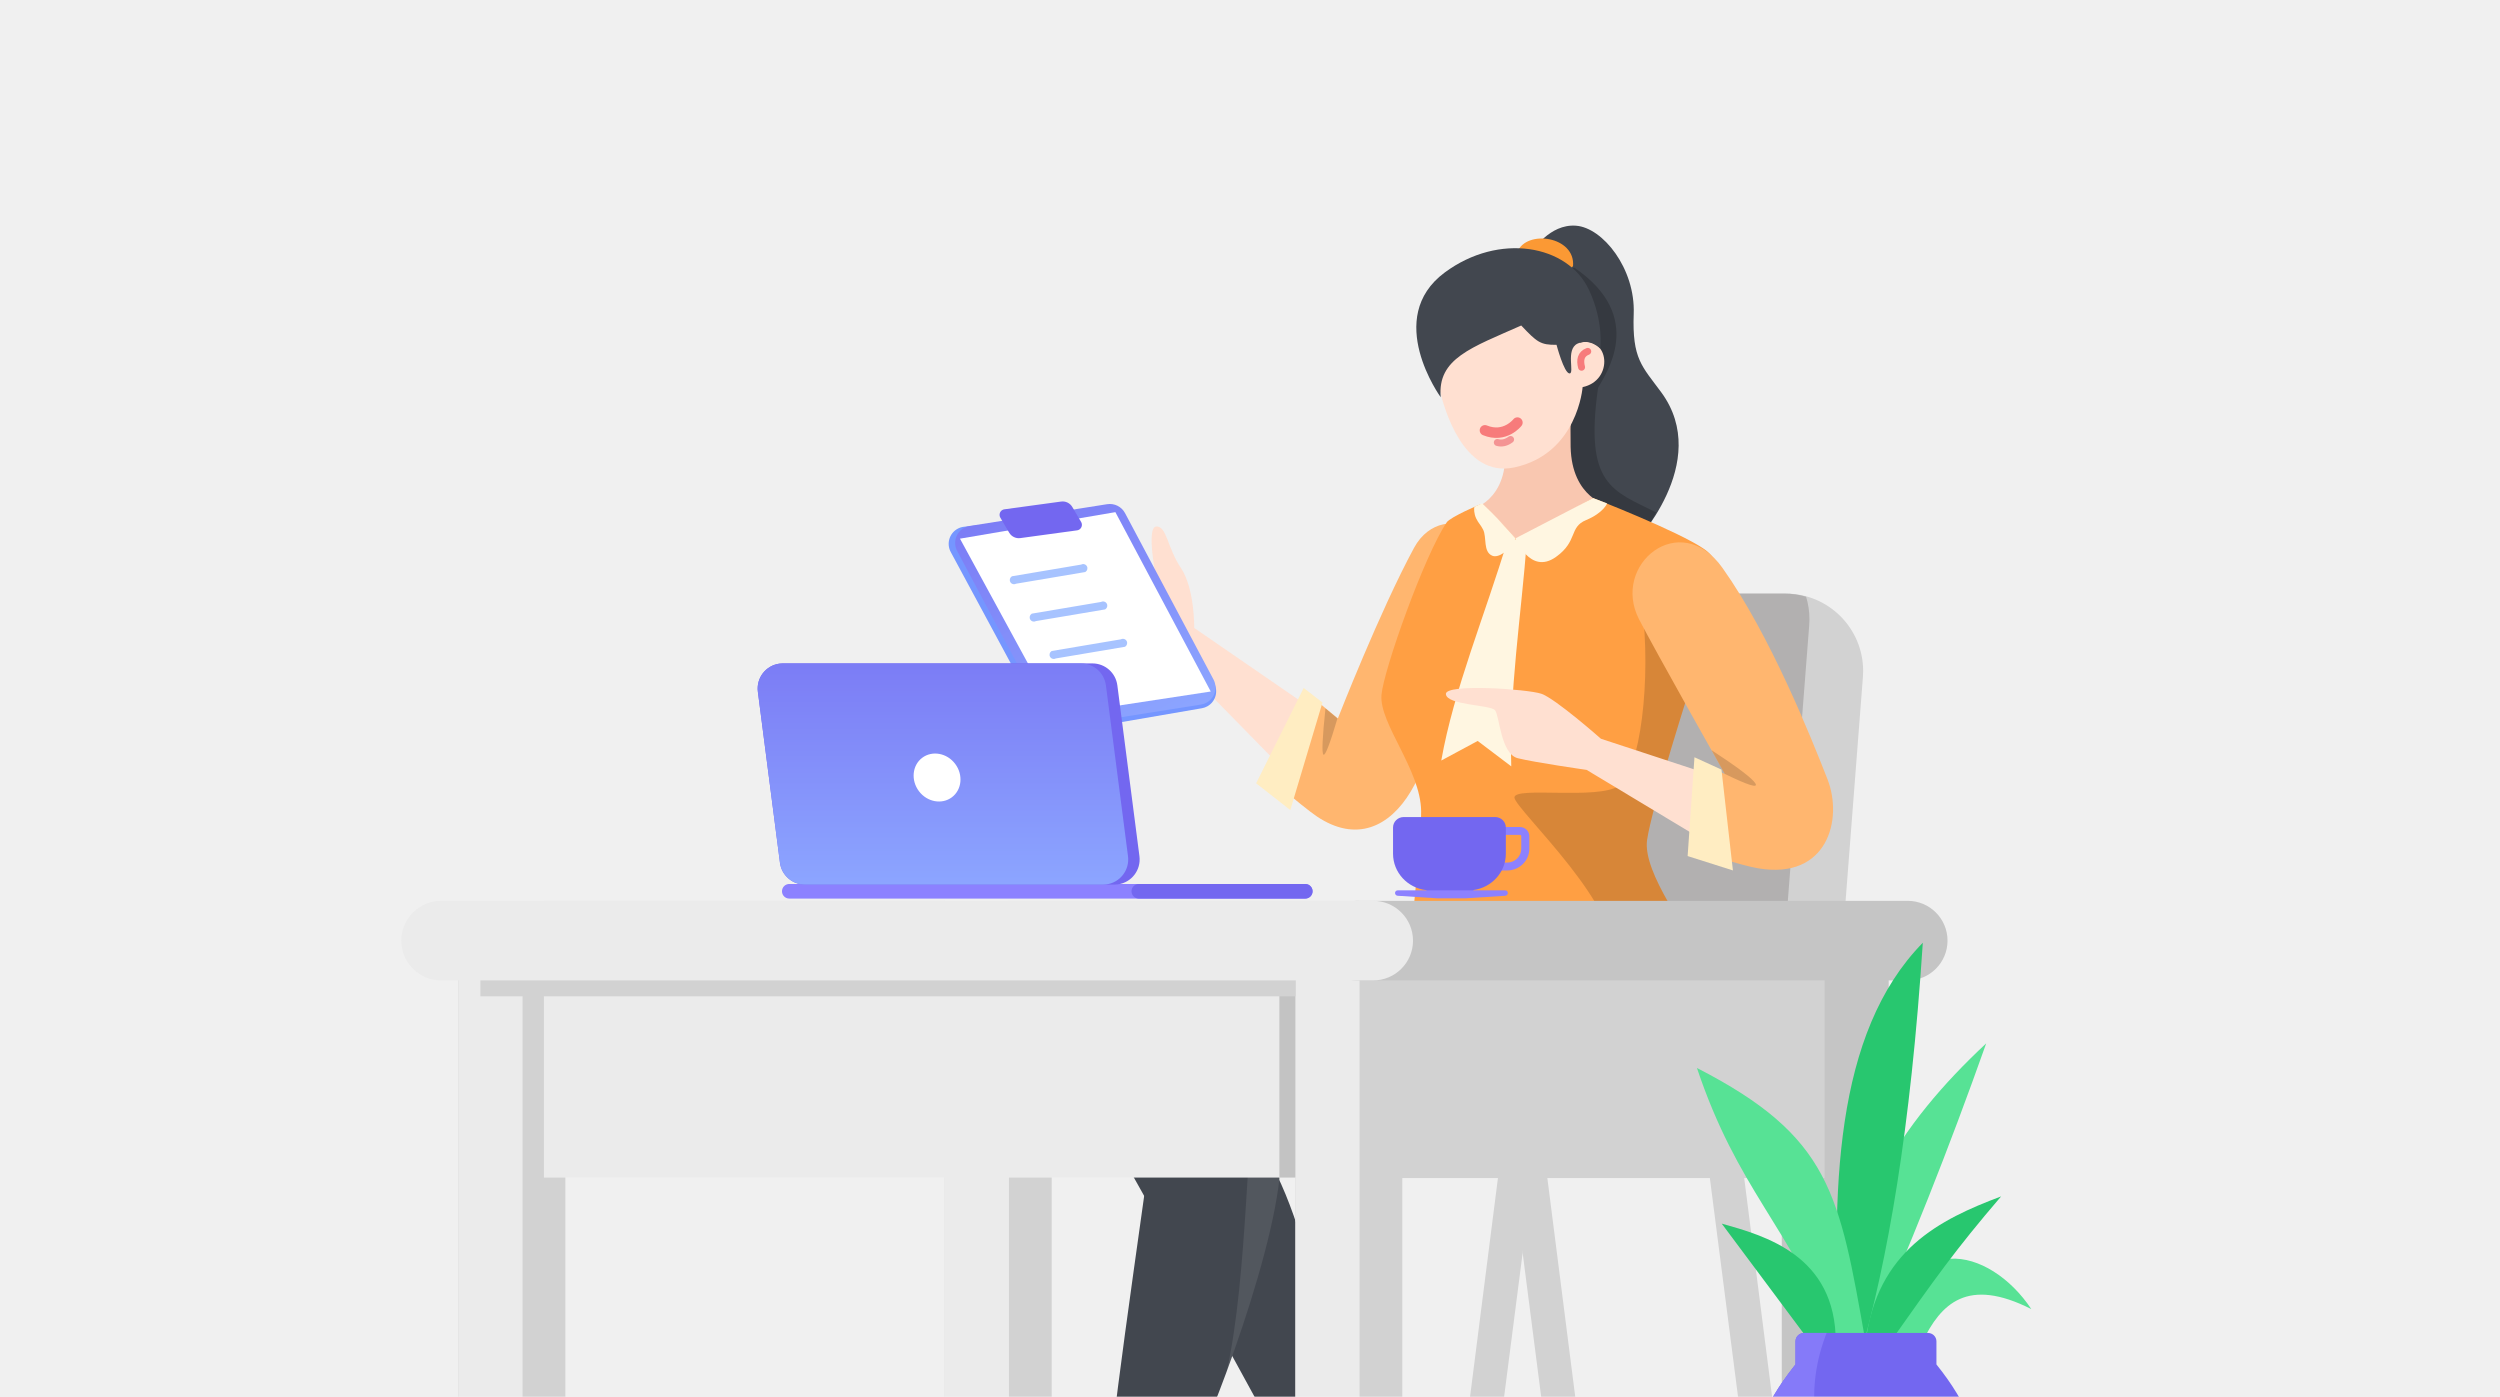
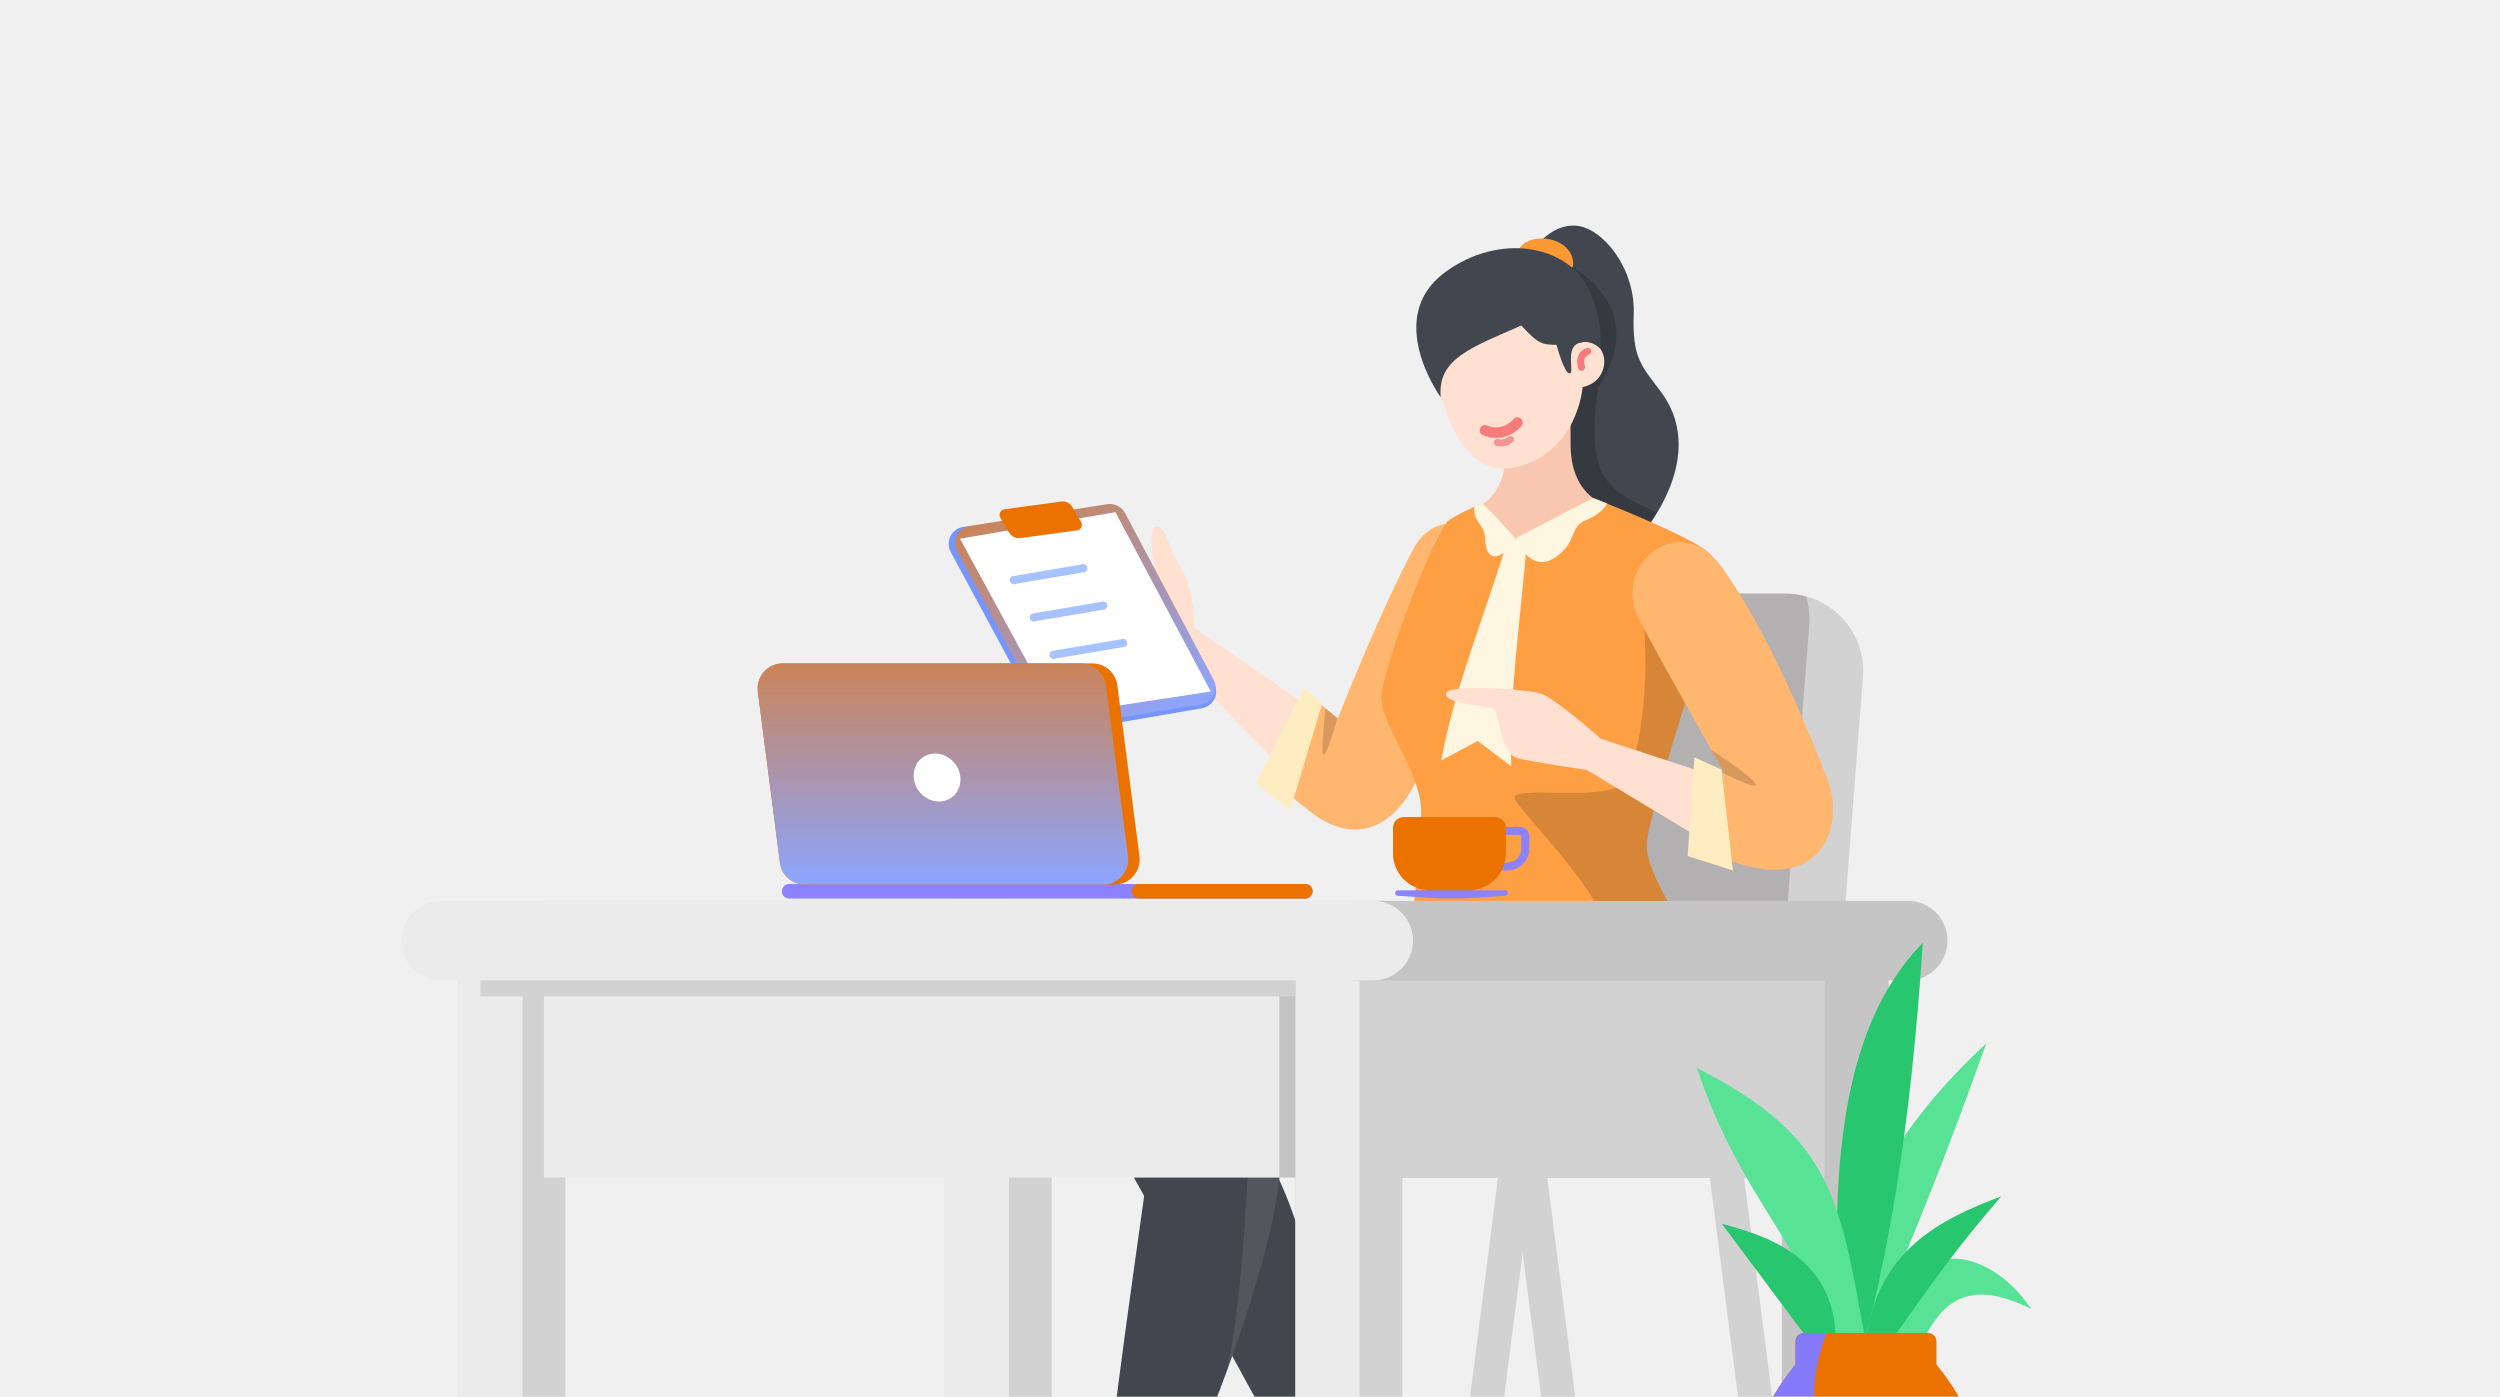
<svg xmlns="http://www.w3.org/2000/svg" xmlns:xlink="http://www.w3.org/1999/xlink" width="358px" height="200px" viewBox="0 0 358 200" version="1.1">
  <defs>
    <path d="M6,0 L352,0 C355.314,-6.08718376e-16 358,2.686 358,6 L358,200 L358,200 L0,200 L0,6 C-4.05812251e-16,2.686 2.686,6.08718376e-16 6,0 Z" id="path-1" />
    <linearGradient x1="68.669%" y1="-53.107%" x2="68.669%" y2="100%" id="linearGradient-3">
-       <stop stop-color="#7367F0" offset="0%" />
+       <stop stop-color="#EC7200" offset="0%" />
      <stop stop-color="#8CA5FF" offset="100%" />
    </linearGradient>
    <linearGradient x1="68.669%" y1="-53.107%" x2="68.669%" y2="100%" id="linearGradient-4">
-       <stop stop-color="#7367F0" offset="0%" />
+       <stop stop-color="#EC7200" offset="0%" />
      <stop stop-color="#8CA5FF" offset="100%" />
    </linearGradient>
    <path d="M7.952,0.064 L25.69,0.064 C26.366,0.064 26.914,0.603 26.914,1.268 L26.914,4.578 C31.399,10.144 33.642,15.71 33.642,21.277 C33.642,26.672 31.727,32.066 27.896,37.461 C27.668,37.784 27.293,37.976 26.894,37.976 L6.749,37.976 C6.349,37.976 5.975,37.784 5.746,37.461 C1.915,32.066 0,26.672 0,21.277 C0,15.815 2.159,10.354 6.477,4.893 L6.728,4.578 L6.728,1.268 C6.728,0.603 7.276,0.064 7.952,0.064 Z" id="path-5" />
  </defs>
  <g id="📝-Pages-New" stroke="none" stroke-width="1" fill="none" fill-rule="evenodd">
    <g id="Knowledge-Base" transform="translate(-670, -791)">
      <g id="Illustration" transform="translate(670, 791)">
        <mask id="mask-2" fill="white">
          <use xlink:href="#path-1" />
        </mask>
        <g id="Mask" />
        <g mask="url(#mask-2)">
          <g transform="translate(57, 30)">
            <g id="Chair4" transform="translate(121, 55)">
              <polygon id="Path" fill="#D2D2D2" points="38.077 71.363 28.831 143.879 33.679 143.815 42.925 72.042" />
              <polygon id="Path" fill="#D2D2D2" transform="translate(44.20678, 107.6211) scale(-1, 1) translate(-44.20678, -107.6211) " points="46.406 71.363 37.159 143.879 42.007 143.815 51.254 72.042" />
              <polygon id="Path" fill="#D2D2D2" transform="translate(72.39661, 107.6211) scale(-1, 1) translate(-72.39661, -107.6211) " points="74.596 71.363 65.349 143.879 70.197 143.815 79.444 72.042" />
              <path d="M0,75.186 C-5.12399906e-16,71.002 3.392,67.61 7.576,67.61 L36.218,67.61 C41.936,67.61 46.717,63.261 47.256,57.568 L51.76,10.042 C52.299,4.349 57.08,2.82683167e-15 62.798,0 L77.715,0 C83.839,6.51445281e-16 88.803,4.964 88.803,11.088 C88.803,11.374 88.792,11.659 88.77,11.944 L84.08,72.53 C83.633,78.304 78.817,82.762 73.025,82.762 L7.576,82.762 C3.392,82.762 5.12399906e-16,79.37 0,75.186 Z" id="Path" fill="#D2D2D2" />
              <path d="M77.51,-2.27373675e-13 C78.594,-2.27572851e-13 79.642,0.156 80.632,0.446 C80.945,1.469 81.113,2.555 81.113,3.68 C81.113,3.966 81.102,4.253 81.079,4.538 L76.394,64.893 C75.946,70.666 71.13,75.123 65.339,75.123 L0.071,75.123 L0.001,75.122 C0,75.073 9.36073955e-17,75.024 0,74.974 C6.90201459e-15,70.801 3.383,67.418 7.556,67.418 L36.107,67.418 C41.825,67.418 46.605,63.071 47.146,57.379 L51.645,10.039 C52.185,4.347 56.965,-2.24547053e-13 62.683,-2.27373675e-13 L77.51,-2.27373675e-13 Z" id="Combined-Shape" fill="#B2B0B0" />
            </g>
            <g id="Wom3.4" transform="translate(143, 100) scale(-1, 1) translate(-143, -100) translate(80, 0)">
              <g id="LLeg" transform="translate(28.09581, 104.5721)" fill="#42474F">
                <path d="M15.558,0.024 C22.487,0.333 61.05,8.844 68.057,10.29 C75.063,11.737 80.986,19.561 75.644,28.622 C69.643,38.793 54.16,67.679 50.401,74.191 C48.54,77.414 39.154,75.607 41.359,70.197 C45.469,60.113 47.378,34.78 57.857,25.544 C57.857,25.544 22.616,31.664 7.393,24.653 C-3.67,19.557 -1.167,-0.722 15.558,0.024 Z" id="Path" />
              </g>
              <g id="LArm" transform="translate(48.23367, 44.95087)">
                <path d="M43.754,14.969 C43.754,14.969 43.676,9.343 45.648,6.403 C47.62,3.463 47.698,0.34 49.191,0.442 C50.683,0.544 49.205,7.803 49.205,7.803 C49.205,7.803 51.099,7.081 52.459,6.168 C53.82,5.255 57.945,0.753 58.909,1.551 C60.543,2.91 57.911,10.578 56.477,12.111 C55.038,13.644 47.179,18.687 47.179,18.687 L27.93,38.329 L24.316,28.35 L43.754,14.969 Z" id="Path" fill="#FFE0D1" />
                <path d="M1.174,13.114 C4.398,20.574 10.299,34.278 12.732,38.367 C15.781,43.487 20.589,45.743 26.218,41.944 C27.214,41.272 29.23,39.651 32.266,37.082 L26.756,24.982 C24.374,26.944 23.183,27.925 23.183,27.925 C23.183,27.925 17.134,12.452 12.268,3.488 C8.054,-4.267 -3.732,1.772 1.174,13.114 Z" id="Path" fill="#FFB66F" />
                <path d="M23.245,27.933 C24.328,31.599 24.996,33.326 25.249,33.114 C25.503,32.902 25.406,30.696 24.959,26.496 L23.245,27.933 Z" id="Path" fill-opacity="0.16" fill="#000000" />
                <polygon id="Path-65" fill="#FFEDC2" points="25.387 25.652 29.994 41.05 34.888 37.217 28.077 23.567" />
              </g>
              <g id="Head" transform="translate(19.60132, 0)">
                <g id="Group-21" transform="translate(17.13841, 26.00611) rotate(12) translate(-17.13841, -26.00611) translate(4.638413, 2.506106)">
                  <path d="M15.016,2.524 C15.016,2.524 11.819,-0.875 8.127,0.216 C4.434,1.306 1.095,7.99 2.68,14.273 C4.258,20.557 3.073,21.85 1.159,26.085 C-3.983,37.477 9.656,46.638 9.656,46.638 L24.522,43.484 L19.211,15.738 L15.016,2.524 Z" id="Path" fill="#42474F" />
                  <path d="M9.606,6.059 C0.946,15.119 8.457,21.904 9.872,23.571 C14.734,36.855 10.866,38.412 5.454,42.76 L8.364,46.078 L16.706,42.599 L16.438,5.331 L9.606,6.059 Z" id="Path-50" fill-opacity="0.199" fill="#000000" />
                </g>
                <path d="M13.051,42.433 C13.051,42.433 18.329,41.374 18.485,33.986 C18.642,26.597 17.773,24.075 17.773,24.075 L27.726,23.895 C27.726,23.895 27.835,32.13 27.836,35.109 C27.841,42.351 33.426,43.191 33.426,43.191 C33.426,43.191 32.265,48.92 23.246,49.426 C16.204,49.822 13.051,42.433 13.051,42.433 Z" id="Path" fill="#F9C7B0" />
                <g id="Group-20" transform="translate(27.08848, 21.33915) rotate(12) translate(-27.08848, -21.33915) translate(13.58848, 5.339154)">
                  <path d="M1.995,4.913 C0.754,0.819 7.424,-1.657 9.383,1.292 C9.383,1.292 10.344,4.087 8.341,5.683 C5.631,7.835 1.995,4.913 1.995,4.913 Z" id="Path" fill="#FB9934" />
                  <path d="M3.36,15.846 C-1.08,15.674 -0.356,22.161 4.257,22.152 C4.257,22.152 6.936,31.367 16.237,31.367 C23.791,31.367 24.282,20.627 24.351,18.484 C24.425,16.2 24.434,8.695 24.434,8.695 L3.187,8.685 L3.36,15.846 Z" id="Path" fill="#FFE0D1" />
                  <path d="M5.69,19.846 C6.446,19.639 6.651,15.451 6.651,15.451 C8.913,15.003 9.311,14.493 11.02,11.694 C18.613,13.309 23.767,13.802 24.434,19.35 C24.434,19.35 30.136,6.54 20.146,1.987 C11.358,-2.013 2.087,1.745 0.469,8.729 C-0.677,13.659 0.637,17.28 0.637,17.28 C0.637,17.28 1.788,15.451 3.677,15.908 C5.567,16.365 4.934,20.052 5.69,19.846 Z" id="Path" fill="#42474F" />
                  <path d="M14.608,24.436 C14.608,24.436 16.137,26.901 19.119,26.027" id="Path" stroke="#F77B7B" stroke-width="1.5" stroke-linecap="round" transform="translate(16.86349, 25.32509) rotate(-18) translate(-16.86349, -25.32509) " />
                  <path d="M15.903,27.378 C16.603,27.671 17.267,27.671 17.848,27.334" id="Path" stroke="#F49494" stroke-linecap="round" transform="translate(16.87519, 27.46345) rotate(2) translate(-16.87519, -27.46345) " />
                  <path d="M3.565,19.444 C3.844,18.44 3.72,17.563 2.721,17.162" id="Path-8" stroke="#F77B7B" stroke-linecap="round" transform="translate(3.207757, 18.30307) rotate(-13) translate(-3.207757, -18.30307) " />
                </g>
              </g>
              <g id="Group-19" transform="translate(16.70562, 41.32406)">
                <path d="M34.241,0.88 C34.362,0.874 38.619,2.737 39.109,3.456 C42.302,8.137 48.165,24.612 48.466,28.186 C48.807,32.308 42.859,38.875 42.786,44.843 C42.721,50.812 45.33,68.784 44.318,70.463 C43.314,72.141 36.716,80.116 35.339,80.148 C33.955,80.181 32.921,75.994 30.824,76.085 C28.735,76.176 24.379,81.727 22.501,81.688 C20.631,81.647 1.248,69.377 2.729,65.882 C4.219,62.386 11.134,53.698 10.429,48.935 C9.733,44.173 4.171,26.592 2.163,20.609 C0.163,14.625 -1.448,9.859 2.284,7.284 C6.017,4.71 18.161,0 18.161,0 L29.035,6.078 C29.035,6.078 33.61,0.91 34.241,0.88 Z" id="Path" fill="#FF9F43" />
                <path d="M30.375,5.909 C33.636,16.745 38.112,27.423 39.904,37.585 L34.69,34.778 L29.881,38.419 C30.221,27.854 28.446,16.762 27.63,5.909 L30.375,5.909 Z" id="Path" fill="#FFF6E1" />
                <path d="M11.326,14.23 L11.202,15.106 C9.741,25.988 11.47,39.194 14.467,41.208 C17.525,43.265 29.43,41.247 29.43,42.875 C29.43,44.504 12.978,59.43 15.679,66.566 C17.164,70.489 16.667,73.978 14.187,77.033 L13.468,76.549 C7.848,72.741 1.883,67.879 2.729,65.882 C4.219,62.386 11.134,53.698 10.429,48.935 C9.761,44.363 4.608,27.978 2.42,21.381 L1.723,19.289 C0.913,16.837 0.239,14.615 0.076,12.698 L0.579,12.373 C8.614,7.226 12.197,7.845 11.326,14.23 L11.326,14.23 Z" id="Path" fill-opacity="0.16" fill="#000000" />
                <path d="M16.154,0.767 L18.161,0 L29.274,5.763 C29.274,5.763 27.184,11.076 23.484,8.43 C20.312,6.168 21.65,4.177 19.164,3.15 C16.687,2.123 16.154,0.767 16.154,0.767 Z" id="Path" fill="#FFF6E1" />
                <path d="M29.274,5.763 C30.079,7.551 31.717,8.596 32.563,8.271 C33.961,7.734 33.361,5.597 33.912,4.518 C34.306,3.752 34.561,3.636 34.906,2.917 C35.227,2.257 35.24,1.466 35.158,1.247 L34.065,0.751 C33.063,1.694 32.329,2.417 31.863,2.917 C31.283,3.541 30.419,4.49 29.274,5.763 Z" id="Path" fill="#FFF6E1" />
              </g>
              <g id="RArm" transform="translate(0, 47.66368)">
                <path d="M33.745,28.126 C33.745,28.126 40.288,22.348 42.29,21.678 C44.293,21.007 56.022,20.202 55.949,21.717 C55.864,23.34 49.564,23.247 48.912,24.045 C48.259,24.844 48.11,30.302 45.643,30.915 C43.18,31.528 35.798,32.584 35.798,32.584 L18.138,43.213 L17.383,33.501 L33.745,28.126 Z" id="Path" fill="#FFE0D1" />
                <path d="M16.341,3.661 C9.448,13.369 3.563,28.156 1.304,33.921 C-0.955,39.686 1.324,48.381 11.257,46.674 C12.375,46.482 14.188,46.001 16.696,45.23 L19.07,31.878 C17.029,32.733 16.008,33.161 16.008,33.161 C16.008,33.161 25.88,15.699 28.291,11.017 C32.318,3.2 22.412,-4.892 16.341,3.661 Z" id="Path" fill="#FFB66F" />
                <path d="M16.008,33.161 C12.665,34.79 11.204,35.247 11.624,34.53 C12.045,33.813 14.137,32.225 17.9,29.765 L16.008,33.161 Z" id="Path" fill-opacity="0.16" fill="#000000" />
                <polygon id="Path-64" fill="#FFEDC2" points="16.486 32.544 14.847 46.982 21.331 44.925 20.353 30.776" />
              </g>
              <g id="RLeg" transform="translate(15.94627, 101.5411)">
                <path d="M6.757,0.134 C-1.984,13.276 -1.129,22.783 9.321,28.653 C22.707,36.172 63.994,27.364 63.994,27.364 C63.994,27.364 63.262,33.248 63.994,38.496 C65.907,52.202 75.004,75.037 76.928,77.906 C79.59,81.874 87.697,78.881 87.85,75.577 C88.003,72.274 81.738,30.078 80.785,22.032 C79.838,13.985 76.846,12.816 68.106,10.617 C66.099,10.111 42.356,4.223 40.181,4.395 C27.723,5.378 16.581,3.957 6.757,0.134 Z" id="Path" fill="#42474F" />
                <path d="M16.28,26.462 C29.834,27.977 65.717,24.853 67.158,26.273 C68.534,27.628 68.304,51.208 71.391,64.855 C68.35,56.586 65.059,46.126 63.994,38.496 C63.262,33.248 63.994,27.364 63.994,27.364 L62.592,27.644 C55.277,29.062 21.363,35.15 9.321,28.653 C2.258,24.842 -0.475,18.942 1.123,10.952 C3.049,20.377 8.102,25.547 16.28,26.462 Z" id="Path" fill-opacity="0.192" fill="#FFFFFF" opacity="0.44" />
                <ellipse id="Oval" fill-opacity="0.192" fill="#FFFFFF" transform="translate(86.56548, 23.11196) rotate(13) translate(-86.56548, -23.11196) " cx="86.565" cy="23.112" rx="2.278" ry="4.168" />
                <ellipse id="Oval" fill-opacity="0.192" fill="#FFFFFF" transform="translate(75.93463, 20.45977) rotate(-16) translate(-75.93463, -20.45977) " cx="75.935" cy="20.46" rx="3.037" ry="4.547" />
              </g>
            </g>
            <g id="Example-Task1" transform="translate(97.77145, 58.16383) rotate(-28) translate(-97.77145, -58.16383) translate(85.27145, 37.16383)">
              <g id="Group-3" transform="translate(-0, -0)">
                <path d="M3.716,1.906 L22.562,9.467 C23.474,9.833 24.082,10.706 24.108,11.688 L24.819,38.439 C24.855,39.799 23.781,40.931 22.421,40.967 C22.137,40.975 21.855,40.933 21.585,40.845 L2.19,34.461 C1.184,34.13 0.502,33.193 0.496,32.135 L0.334,4.207 C0.326,2.846 1.423,1.737 2.784,1.729 C3.103,1.727 3.42,1.787 3.716,1.906 Z" id="Rectangle" fill="#7596FF" fill-rule="nonzero" />
                <path d="M4.482,2.186 L23.325,8.676 C24.32,9.019 24.987,9.954 24.987,11.006 L24.987,37.988 C24.987,39.348 23.884,40.452 22.523,40.452 C22.25,40.452 21.979,40.406 21.72,40.317 L2.877,33.827 C1.883,33.484 1.216,32.549 1.216,31.497 L1.216,4.515 C1.216,3.155 2.319,2.051 3.68,2.051 C3.953,2.051 4.224,2.097 4.482,2.186 Z" id="Rectangle" fill="url(#linearGradient-3)" />
                <polygon id="Rectangle" fill="#FFFFFF" fill-rule="nonzero" points="2.399 3.14 23.831 10.235 23.831 39.326 2.691 31.91" />
-                 <path d="M9.99,2.414 L17.686,5.25 C18.291,5.473 18.703,6.037 18.731,6.682 L18.84,9.177 C18.859,9.618 18.517,9.992 18.075,10.011 C17.969,10.016 17.863,9.999 17.764,9.962 L10.068,7.126 C9.463,6.903 9.051,6.339 9.023,5.695 L8.914,3.199 C8.895,2.758 9.238,2.384 9.679,2.365 C9.785,2.361 9.891,2.377 9.99,2.414 Z" id="Rectangle" fill="#7367F0" fill-rule="nonzero" />
+                 <path d="M9.99,2.414 L17.686,5.25 C18.291,5.473 18.703,6.037 18.731,6.682 L18.84,9.177 C18.859,9.618 18.517,9.992 18.075,10.011 C17.969,10.016 17.863,9.999 17.764,9.962 L10.068,7.126 C9.463,6.903 9.051,6.339 9.023,5.695 L8.914,3.199 C8.895,2.758 9.238,2.384 9.679,2.365 C9.785,2.361 9.891,2.377 9.99,2.414 Z" id="Rectangle" fill="#EC7200" fill-rule="nonzero" />
                <path d="M15.985,14.567 C16.321,14.567 16.593,14.839 16.593,15.173 C16.593,15.484 16.358,15.74 16.056,15.775 L15.985,15.779 L6.456,12.605 C6.12,12.605 5.848,12.334 5.848,11.999 C5.848,11.688 6.083,11.432 6.385,11.397 L6.456,11.393 L15.985,14.567 Z" id="Path" fill="#A7C3FF" />
                <path d="M15.985,20.628 C16.321,20.628 16.593,20.899 16.593,21.234 C16.593,21.545 16.358,21.801 16.056,21.836 L15.985,21.84 L6.456,18.666 C6.12,18.666 5.848,18.394 5.848,18.06 C5.848,17.749 6.083,17.493 6.385,17.458 L6.456,17.454 L15.985,20.628 Z" id="Path" fill="#A7C3FF" />
                <path d="M15.985,26.689 C16.321,26.689 16.593,26.96 16.593,27.295 C16.593,27.605 16.358,27.862 16.056,27.897 L15.985,27.901 L6.456,24.726 C6.12,24.726 5.848,24.455 5.848,24.12 C5.848,23.809 6.083,23.553 6.385,23.518 L6.456,23.514 L15.985,26.689 Z" id="Path" fill="#A7C3FF" />
              </g>
            </g>
            <g id="Group-26" transform="translate(0, 99)">
              <g id="Group-25" transform="translate(8.649351, 0)">
                <polygon id="Rectangle" fill="#D2D2D2" points="69.648 3.799 84.956 3.799 84.956 100.493 69.648 100.493" />
                <polygon id="Rectangle" fill="#EBEBEB" points="69.648 -1.78512303e-13 78.833 -1.78512303e-13 78.833 100.493 69.648 100.493" />
                <polygon id="Rectangle" fill="#D2D2D2" points="1.05161699e-15 3.799 75.777 3.799 75.777 32.801 15.308 32.801 15.308 100.493 1.05161699e-15 100.493" />
                <polygon id="Rectangle" fill="#EBEBEB" points="1.01974981e-15 3.799 9.185 3.799 9.185 100.493 1.01974981e-15 100.493" />
              </g>
              <g id="Group-25">
                <polygon id="Rectangle" fill="#C5C5C5" points="198.15 3.799 213.459 3.799 213.459 100.493 198.15 100.493" />
                <polygon id="Rectangle" fill="#D2D2D2" points="128.503 3.799 204.28 3.799 204.28 39.699 143.811 39.699 143.811 100.493 128.503 100.493" />
                <polygon id="Rectangle" fill="#EBEBEB" points="20.89 -2.81575148e-13 137.599 -4.04882098e-13 137.599 39.628 20.89 39.628" />
                <polygon id="Rectangle" fill="#C3C3C3" points="126.207 3.799 135.392 3.799 135.392 39.628 126.207 39.628" />
                <polygon id="Rectangle" fill="#EBEBEB" points="128.503 3.799 137.688 3.799 137.688 100.493 128.503 100.493" />
                <path d="M137.299,0 L216.186,0 C219.333,2.97461293e-15 221.885,2.551 221.885,5.698 C221.885,8.845 219.333,11.396 216.186,11.396 L137.299,11.396 C134.152,11.396 131.601,8.845 131.601,5.698 C131.601,2.551 134.152,5.7810075e-16 137.299,0 Z" id="Rectangle" fill="#C5C5C5" />
                <polygon id="Rectangle" fill="#D2D2D2" points="11.794 2.279 128.503 2.279 128.503 13.676 11.794 13.676" />
                <path d="M6.164,-1.78139615e-14 L139.644,-1.78139615e-14 C142.791,6.58155786e-15 145.342,2.551 145.342,5.698 C145.342,8.845 142.791,11.396 139.644,11.396 L6.164,11.396 C3.017,11.396 0.466,8.845 0.466,5.698 C0.466,2.551 3.017,-1.90122176e-14 6.164,-1.78139615e-14 Z" id="Rectangle" fill="#EBEBEB" />
              </g>
            </g>
            <g id="Cup" transform="translate(152, 93) scale(-1, 1) translate(-152, -93) translate(142, 87)">
              <path d="M5.196,1.431 L1.346,1.431 C0.603,1.431 0,2.018 0,2.743 L0,4.541 C0,6.259 1.428,7.651 3.19,7.651 L5.196,7.651 C5.514,7.651 5.773,7.4 5.773,7.089 C5.773,6.778 5.514,6.526 5.196,6.526 L3.19,6.526 C2.065,6.526 1.154,5.638 1.154,4.541 L1.154,2.743 C1.154,2.64 1.24,2.556 1.346,2.556 L5.196,2.556 C5.514,2.556 5.773,2.304 5.773,1.993 C5.773,1.683 5.514,1.431 5.196,1.431 Z" id="Path" fill="#8C81FF" />
-               <path d="M17.979,0 C18.828,0 19.517,0.672 19.517,1.5 L19.517,5.25 C19.517,7.95 17.427,10.174 14.738,10.467 L14.737,11.25 L8.003,11.25 L8.003,10.45 C5.382,10.096 3.363,7.903 3.363,5.25 L3.363,1.5 C3.363,0.672 4.052,0 4.902,0 L17.979,0 Z" id="Path" fill="#7367F0" />
+               <path d="M17.979,0 C18.828,0 19.517,0.672 19.517,1.5 L19.517,5.25 C19.517,7.95 17.427,10.174 14.738,10.467 L14.737,11.25 L8.003,11.25 L8.003,10.45 C5.382,10.096 3.363,7.903 3.363,5.25 L3.363,1.5 C3.363,0.672 4.052,0 4.902,0 L17.979,0 Z" id="Path" fill="#EC7200" />
              <path d="M3.452,10.5 L18.856,10.5 C19.063,10.5 19.231,10.668 19.231,10.875 C19.231,11.086 19.067,11.261 18.857,11.274 L13.196,11.641 L13.196,11.641 L9.157,11.641 L3.451,11.274 C3.241,11.261 3.077,11.086 3.077,10.875 C3.077,10.668 3.245,10.5 3.452,10.5 Z" id="Rectangle" fill="#8C81FF" />
            </g>
            <g id="FacingBack-Laptop3" transform="translate(51, 65)">
              <path d="M5.027,31.585 L78.915,31.585 C79.493,31.585 79.961,32.053 79.961,32.631 C79.961,33.209 79.493,33.677 78.915,33.677 L5.027,33.677 C4.45,33.677 3.981,33.209 3.981,32.631 C3.981,32.053 4.45,31.585 5.027,31.585 Z" id="Rectangle" fill="#8C81FF" />
-               <path d="M55.078,31.585 L78.915,31.585 C79.493,31.585 79.961,32.053 79.961,32.631 C79.961,33.209 79.493,33.677 78.915,33.677 L55.078,33.677 C54.5,33.677 54.032,33.209 54.032,32.631 C54.032,32.053 54.5,31.585 55.078,31.585 Z" id="Rectangle" fill="#7367F0" />
-               <path d="M4.095,0 L48.433,0 C50.243,-7.76541381e-16 51.772,1.344 52.004,3.138 L55.168,27.614 C55.423,29.586 54.031,31.391 52.059,31.646 C51.906,31.665 51.752,31.675 51.597,31.675 L7.26,31.675 C5.45,31.675 3.921,30.332 3.689,28.537 L0.525,4.062 C0.27,2.09 1.662,0.285 3.634,0.03 C3.787,0.01 3.941,2.8351131e-17 4.095,0 Z" id="Rectangle" fill="#7367F0" />
+               <path d="M55.078,31.585 L78.915,31.585 C79.493,31.585 79.961,32.053 79.961,32.631 C79.961,33.209 79.493,33.677 78.915,33.677 L55.078,33.677 C54.5,33.677 54.032,33.209 54.032,32.631 C54.032,32.053 54.5,31.585 55.078,31.585 Z" id="Rectangle" fill="#EC7200" />
+               <path d="M4.095,0 L48.433,0 C50.243,-7.76541381e-16 51.772,1.344 52.004,3.138 L55.168,27.614 C55.423,29.586 54.031,31.391 52.059,31.646 C51.906,31.665 51.752,31.675 51.597,31.675 L7.26,31.675 C5.45,31.675 3.921,30.332 3.689,28.537 L0.525,4.062 C0.27,2.09 1.662,0.285 3.634,0.03 C3.787,0.01 3.941,2.8351131e-17 4.095,0 Z" id="Rectangle" fill="#EC7200" />
              <path d="M4.095,0 L46.795,0 C48.605,9.99815459e-16 50.133,1.344 50.366,3.138 L53.53,27.614 C53.785,29.586 52.393,31.391 50.421,31.646 C50.268,31.665 50.114,31.675 49.959,31.675 L7.26,31.675 C5.45,31.675 3.921,30.332 3.689,28.537 L0.525,4.062 C0.27,2.09 1.662,0.285 3.634,0.03 C3.787,0.01 3.941,1.36061876e-15 4.095,0 Z" id="Rectangle" fill="url(#linearGradient-4)" />
              <ellipse id="Oval" fill="#FFFFFF" transform="translate(26.18607, 16.34168) rotate(-37) translate(-26.18607, -16.34168) " cx="26.186" cy="16.342" rx="3.249" ry="3.536" />
            </g>
            <g id="Group-79" transform="translate(186, 105)">
              <g id="Group-86">
                <path d="M23.979,58.234 C30.346,43.991 36.13,29.363 41.424,14.412 C29.228,25.78 19.744,39.63 21.095,58.234 L23.979,58.234 Z" id="Path-113" fill="#57E295" />
                <path d="M20.586,59.721 C19.079,35.435 19.718,12.88 32.347,0 C30.605,26.665 27.346,45.45 23.219,59.721 L20.586,59.721 Z" id="Rectangle" fill="#28C76F" />
                <path d="M20.007,57.192 C12.951,40.221 5.861,35.356 2.45563569e-14,17.935 C19.181,27.771 20.383,35.893 24.148,57.192 L20.007,57.192 Z" id="Path-112" fill="#57E295" />
                <path d="M16.209,57.192 L3.551,40.221 C9.665,41.944 19.883,44.735 19.883,57.192 L16.209,57.192 Z" id="Path-114" fill="#28C76F" />
                <path d="M28.048,57.192 L32.271,57.192 C34.954,51.651 38.735,47.837 47.884,52.461 C41.887,43.427 29.583,40.694 28.048,57.192 Z" id="Path-116" fill="#57E295" />
                <path d="M24.164,57.192 L27.675,57.192 C34.12,48.078 36.891,44.106 43.56,36.323 C34.774,39.62 25.756,44.106 24.164,57.192 Z" id="Path-117" fill="#28C76F" />
              </g>
              <g id="Group-85" transform="translate(7.384615, 55.8125)">
                <mask id="mask-6" fill="white">
                  <use xlink:href="#path-5" />
                </mask>
-                 <use id="Rectangle" fill="#7367F0" xlink:href="#path-5" />
+                 <use id="Rectangle" fill="#EC7200" xlink:href="#path-5" />
                <path d="M-4.282,-0.978 L11.622,-0.978 C4.008,16.458 19.027,26.784 11.622,44.155 L-4.282,44.155 L-4.282,-0.978 Z" id="Rectangle" fill="#857AF9" mask="url(#mask-6)" />
              </g>
            </g>
          </g>
        </g>
      </g>
    </g>
  </g>
</svg>
